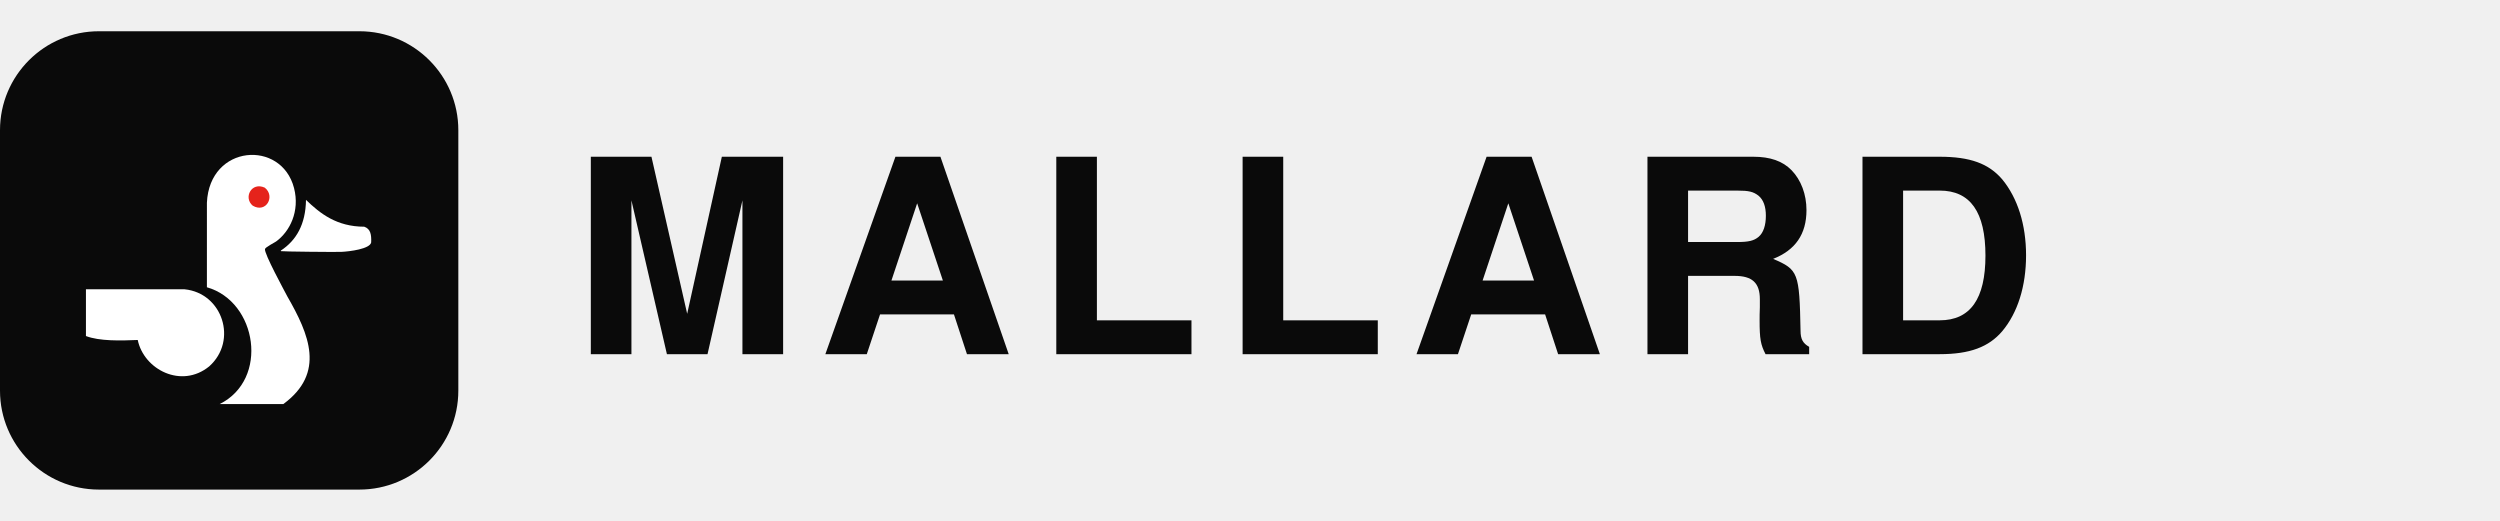
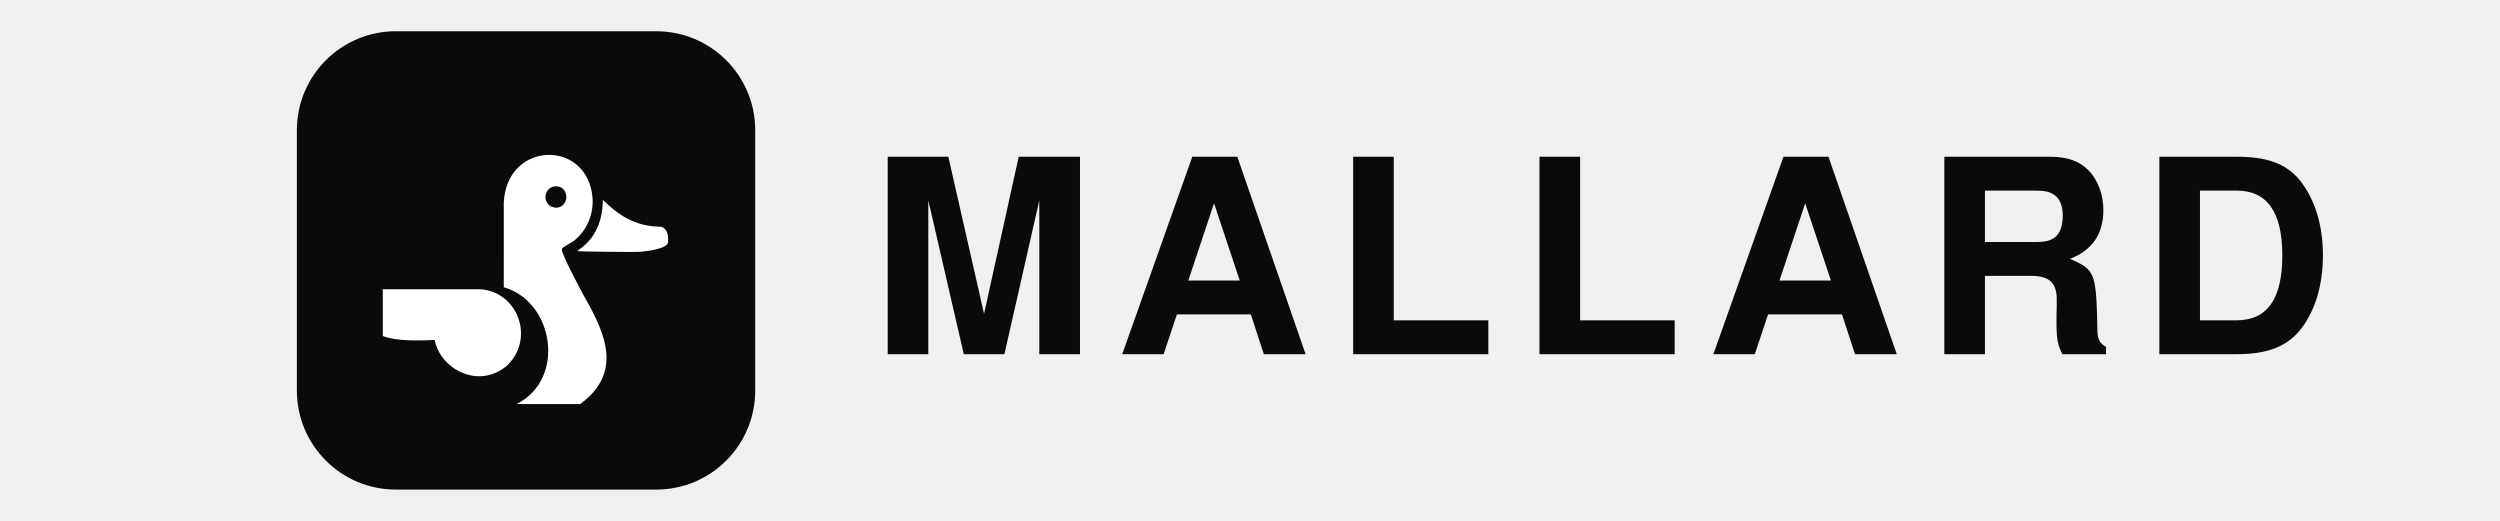
<svg xmlns="http://www.w3.org/2000/svg" width="480" height="100" viewBox="0 0 480 100">
-   <g transform="translate(0,6)">
-     <rect width="88" height="88" rx="19" fill="#0A0A0A" />
-     <g transform="translate(16.5,16.5) scale(0.1122)">
-       <path d="M-0.00,374.50 L-0.00,294.50 L168.75,294.50 C233.93,300.98 260.17,382.52 210.95,426.43 C163.42,465.13 99.11,431.86 88.63,381.25 C59.42,382.53 22.91,383.36 -0.00,374.50 Z" fill="#FFFFFF" />
-       <path d="M337.75,490.92 L228.75,490.97 C313.83,448.76 293.14,315.53 207.00,291.04 L207.01,146.25 C211.57,46.43 334.43,38.09 356.05,121.03 C366.56,161.34 348.45,195.98 325.35,212.75 C322.71,214.66 307.17,222.42 306.40,225.59 C304.60,233.02 339.68,297.10 344.66,306.75 C381.72,371.24 410.52,437.51 337.75,490.92 Z" fill="#FFFFFF" />
-       <path d="M376.57,141.50 C400.83,164.97 429.17,187.34 476.34,187.42 C486.83,191.21 488.70,200.40 488.11,214.28 C486.14,225.44 451.49,229.82 436.75,230.49 C427.23,230.92 334.63,229.96 333.75,229.25 C333.06,228.69 333.72,228.14 333.75,228.10 C359.74,210.92 375.91,183.82 376.57,141.50 Z" fill="#FFFFFF" />
-       <path d="M305.97,120.56 C324.53,134.97 308.57,164.98 285.47,151.47 C269.05,137.87 283.12,110.17 305.97,120.56 Z" fill="#E5231B" />
+   <g transform="translate(57, 0)">
+     <g transform="translate(0,6)">
+       <rect width="88" height="88" rx="19" fill="#0A0A0A" />
+       <g transform="translate(16.5,16.5) scale(0.1122)">
+         <path d="M-0.00,374.50 L-0.00,294.50 L168.75,294.50 C233.93,300.98 260.17,382.52 210.95,426.43 C163.42,465.13 99.11,431.86 88.63,381.25 C59.42,382.53 22.91,383.36 -0.00,374.50 Z" fill="#FFFFFF" />
+         <path d="M337.75,490.92 L228.75,490.97 C313.83,448.76 293.14,315.53 207.00,291.04 L207.01,146.25 C211.57,46.43 334.43,38.09 356.05,121.03 C366.56,161.34 348.45,195.98 325.35,212.75 C322.71,214.66 307.17,222.42 306.40,225.59 C304.60,233.02 339.68,297.10 344.66,306.75 C381.72,371.24 410.52,437.51 337.75,490.92 Z" fill="#FFFFFF" />
+         <path d="M376.57,141.50 C400.83,164.97 429.17,187.34 476.34,187.42 C486.83,191.21 488.70,200.40 488.11,214.28 C486.14,225.44 451.49,229.82 436.75,230.49 C427.23,230.92 334.63,229.96 333.75,229.25 C333.06,228.69 333.72,228.14 333.75,228.10 C359.74,210.92 375.91,183.82 376.57,141.50 Z" fill="#FFFFFF" />
+         <path d="M305.97,120.56 C324.53,134.97 308.57,164.98 285.47,151.47 C269.05,137.87 283.12,110.17 305.97,120.56 Z" fill="#0A0A0A" />
+       </g>
    </g>
+     <text x="110" y="68" font-family="'Helvetica Neue', Helvetica, Arial, sans-serif" font-weight="700" font-size="52" letter-spacing="4" fill="#0A0A0A">MALLARD</text>
  </g>
-   <text x="110" y="68" font-family="'Helvetica Neue', Helvetica, Arial, sans-serif" font-weight="700" font-size="52" letter-spacing="4" fill="#0A0A0A">MALLARD</text>
</svg>
